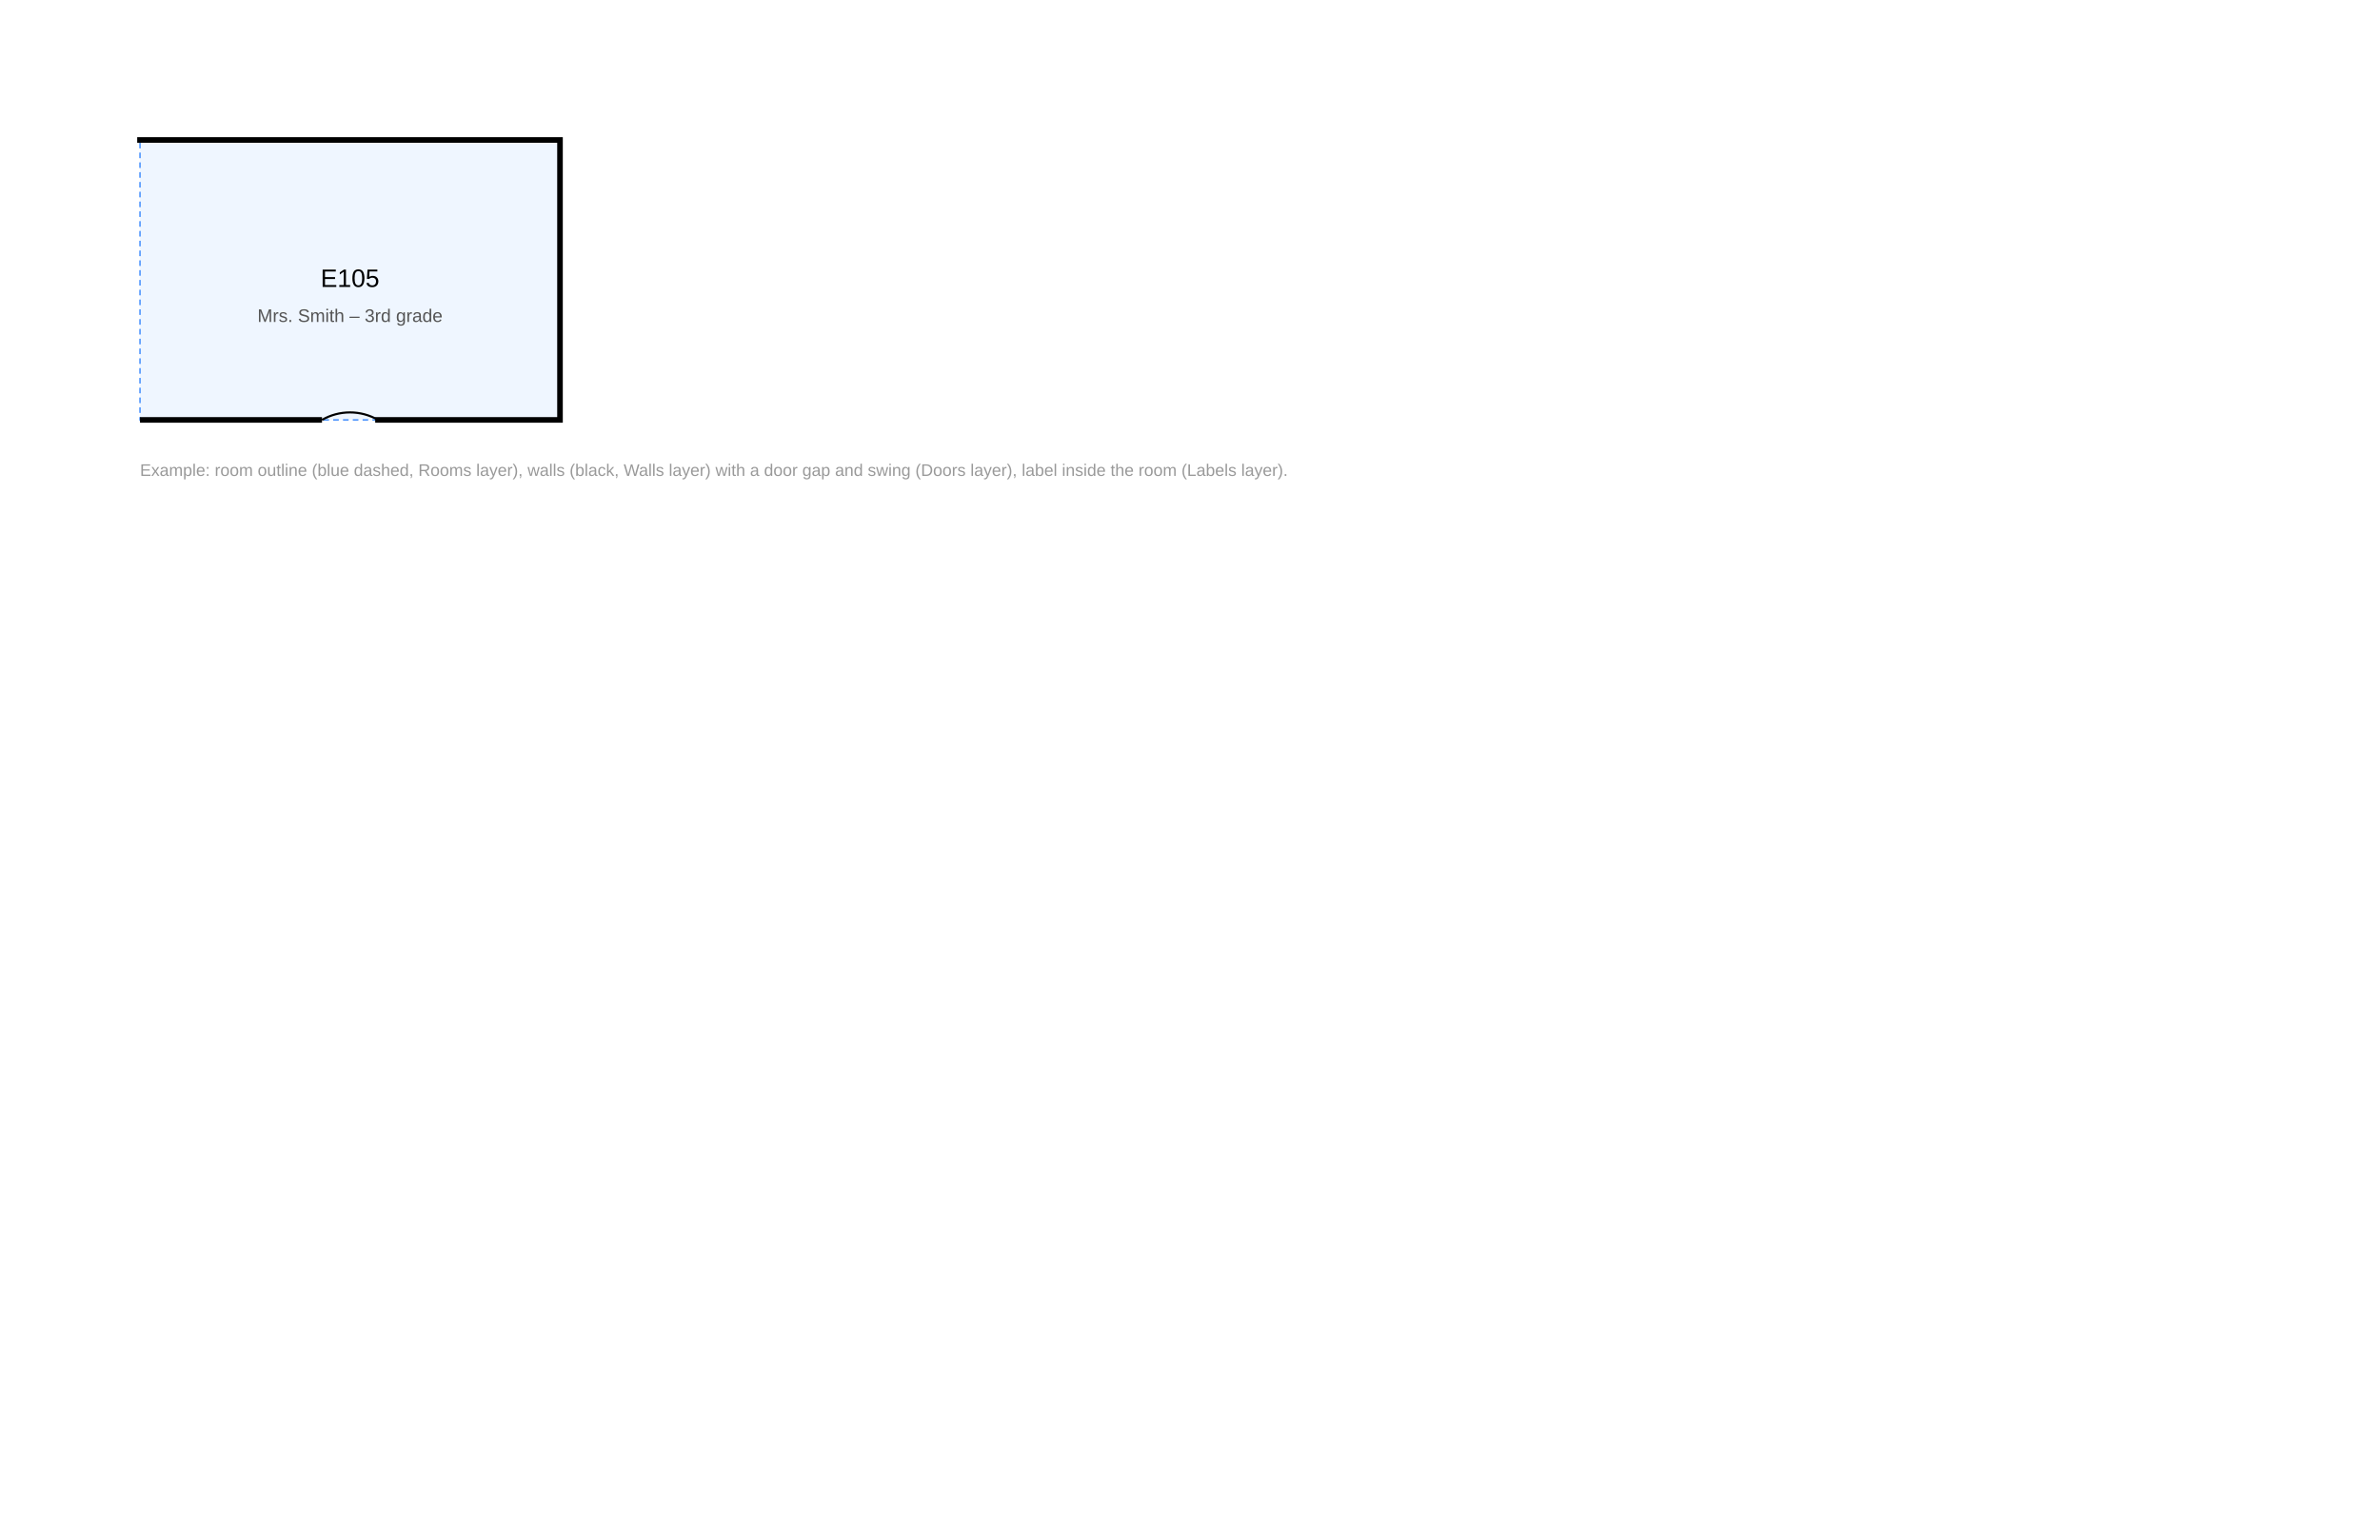
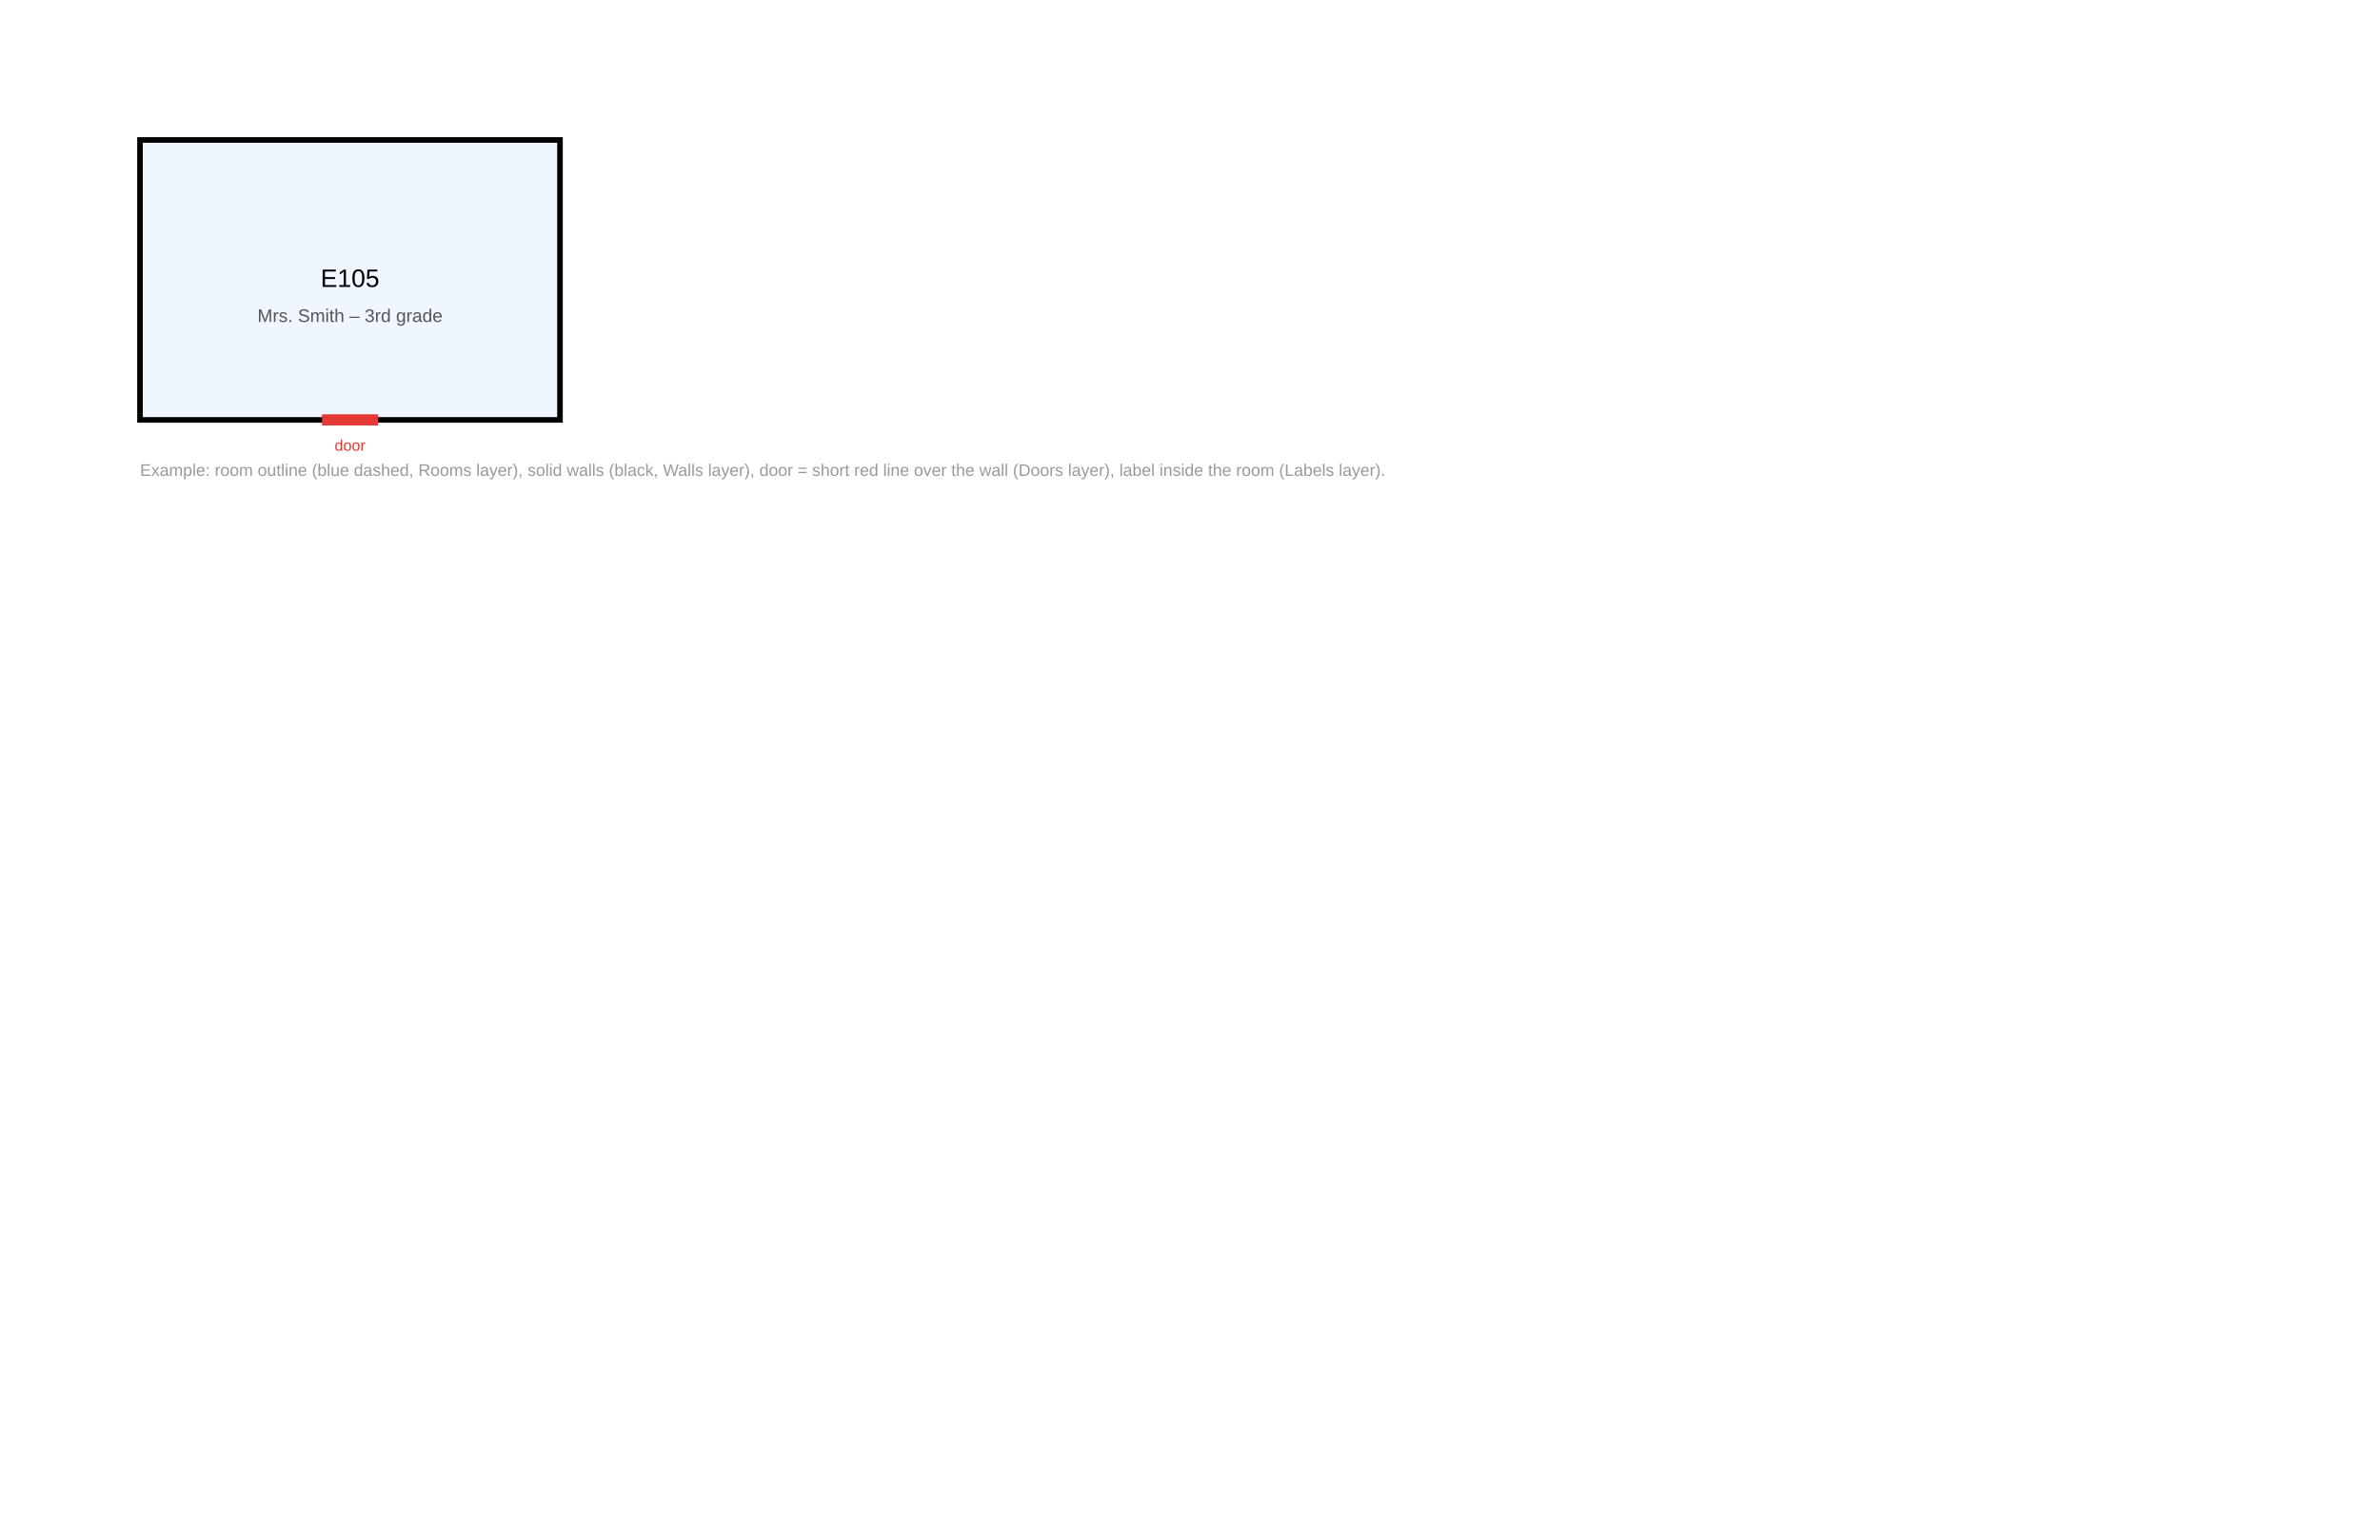
<svg xmlns="http://www.w3.org/2000/svg" width="17in" height="11in" viewBox="0 0 1700 1100" version="1.1">
  <g id="layer-scan" opacity="0.4" />
  <g id="layer-rooms" style="fill:#3d8bfd;fill-opacity:0.08;stroke:#3d8bfd;stroke-width:1;stroke-dasharray:4,3" />
  <g id="layer-walls" style="fill:none;stroke:#000000;stroke-width:4;stroke-linecap:square;stroke-linejoin:miter" />
-   <g id="layer-doors" style="fill:none;stroke:#000000;stroke-width:1.5" />
+   <g id="layer-doors" style="fill:none;stroke:#e53935;stroke-width:8;stroke-linecap:butt" />
  <g id="layer-labels" style="font-family:Arial,Helvetica,sans-serif;font-size:18px;fill:#000000;text-anchor:middle" />
  <g id="layer-example">
    <rect x="100" y="100" width="300" height="200" style="fill:#3d8bfd;fill-opacity:0.08;stroke:#3d8bfd;stroke-width:1;stroke-dasharray:4,3" />
-     <path d="M 100,100 H 400 V 300 H 270 M 230,300 H 100 Z" style="fill:none;stroke:#000;stroke-width:4;stroke-linecap:square" />
-     <path d="M 230,300 A 40,40 0 0 1 270,300" style="fill:none;stroke:#000;stroke-width:1.5" />
+     <path d="M 100,100 H 400 V 300 H 100 Z" style="fill:none;stroke:#000;stroke-width:4;stroke-linecap:square" />
+     <path d="M 230,300 H 270" style="fill:none;stroke:#e53935;stroke-width:8;stroke-linecap:butt" />
+     <text x="250" y="322" style="font-family:Arial,Helvetica,sans-serif;font-size:11px;text-anchor:middle;fill:#e53935">door</text>
    <text x="250" y="205" style="font-family:Arial,Helvetica,sans-serif;font-size:18px;text-anchor:middle">E105</text>
    <text x="250" y="230" style="font-family:Arial,Helvetica,sans-serif;font-size:13px;text-anchor:middle;fill:#555">Mrs. Smith – 3rd grade</text>
-     <text x="100" y="340" style="font-family:Arial,Helvetica,sans-serif;font-size:12px;fill:#999">Example: room outline (blue dashed, Rooms layer), walls (black, Walls layer) with a door gap and swing (Doors layer), label inside the room (Labels layer).</text>
+     <text x="100" y="340" style="font-family:Arial,Helvetica,sans-serif;font-size:12px;fill:#999">Example: room outline (blue dashed, Rooms layer), solid walls (black, Walls layer), door = short red line over the wall (Doors layer), label inside the room (Labels layer).</text>
  </g>
</svg>
